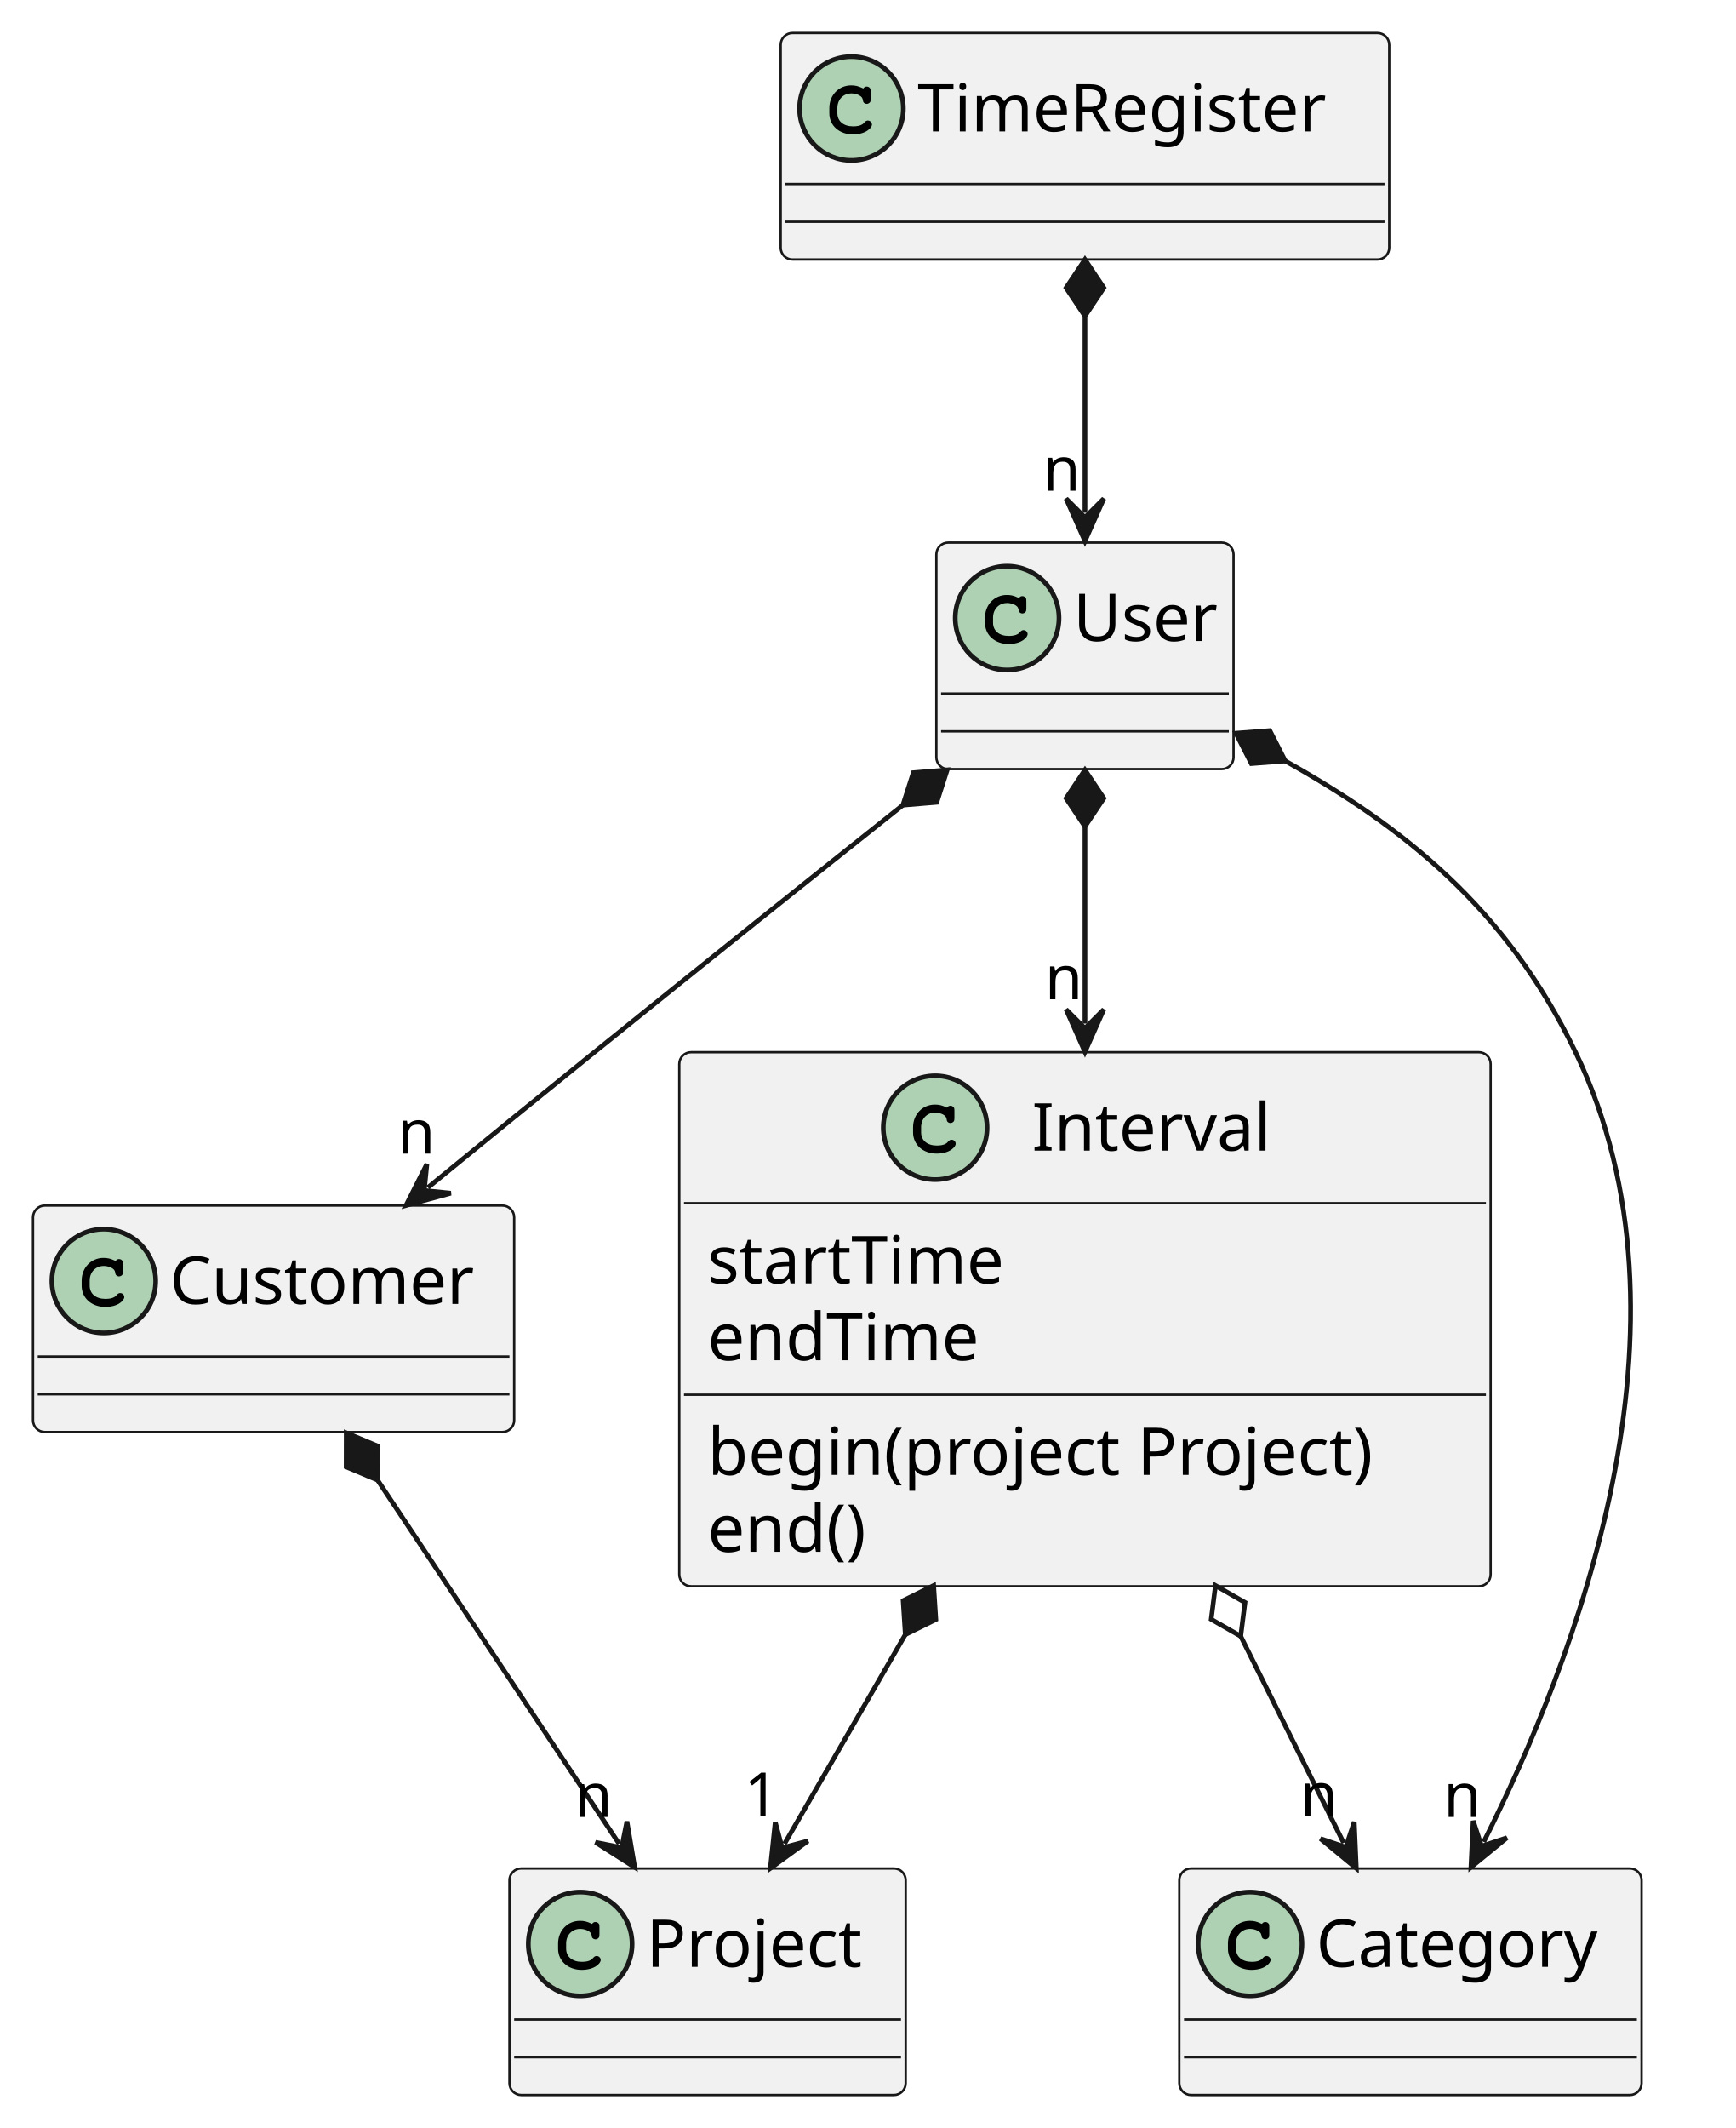
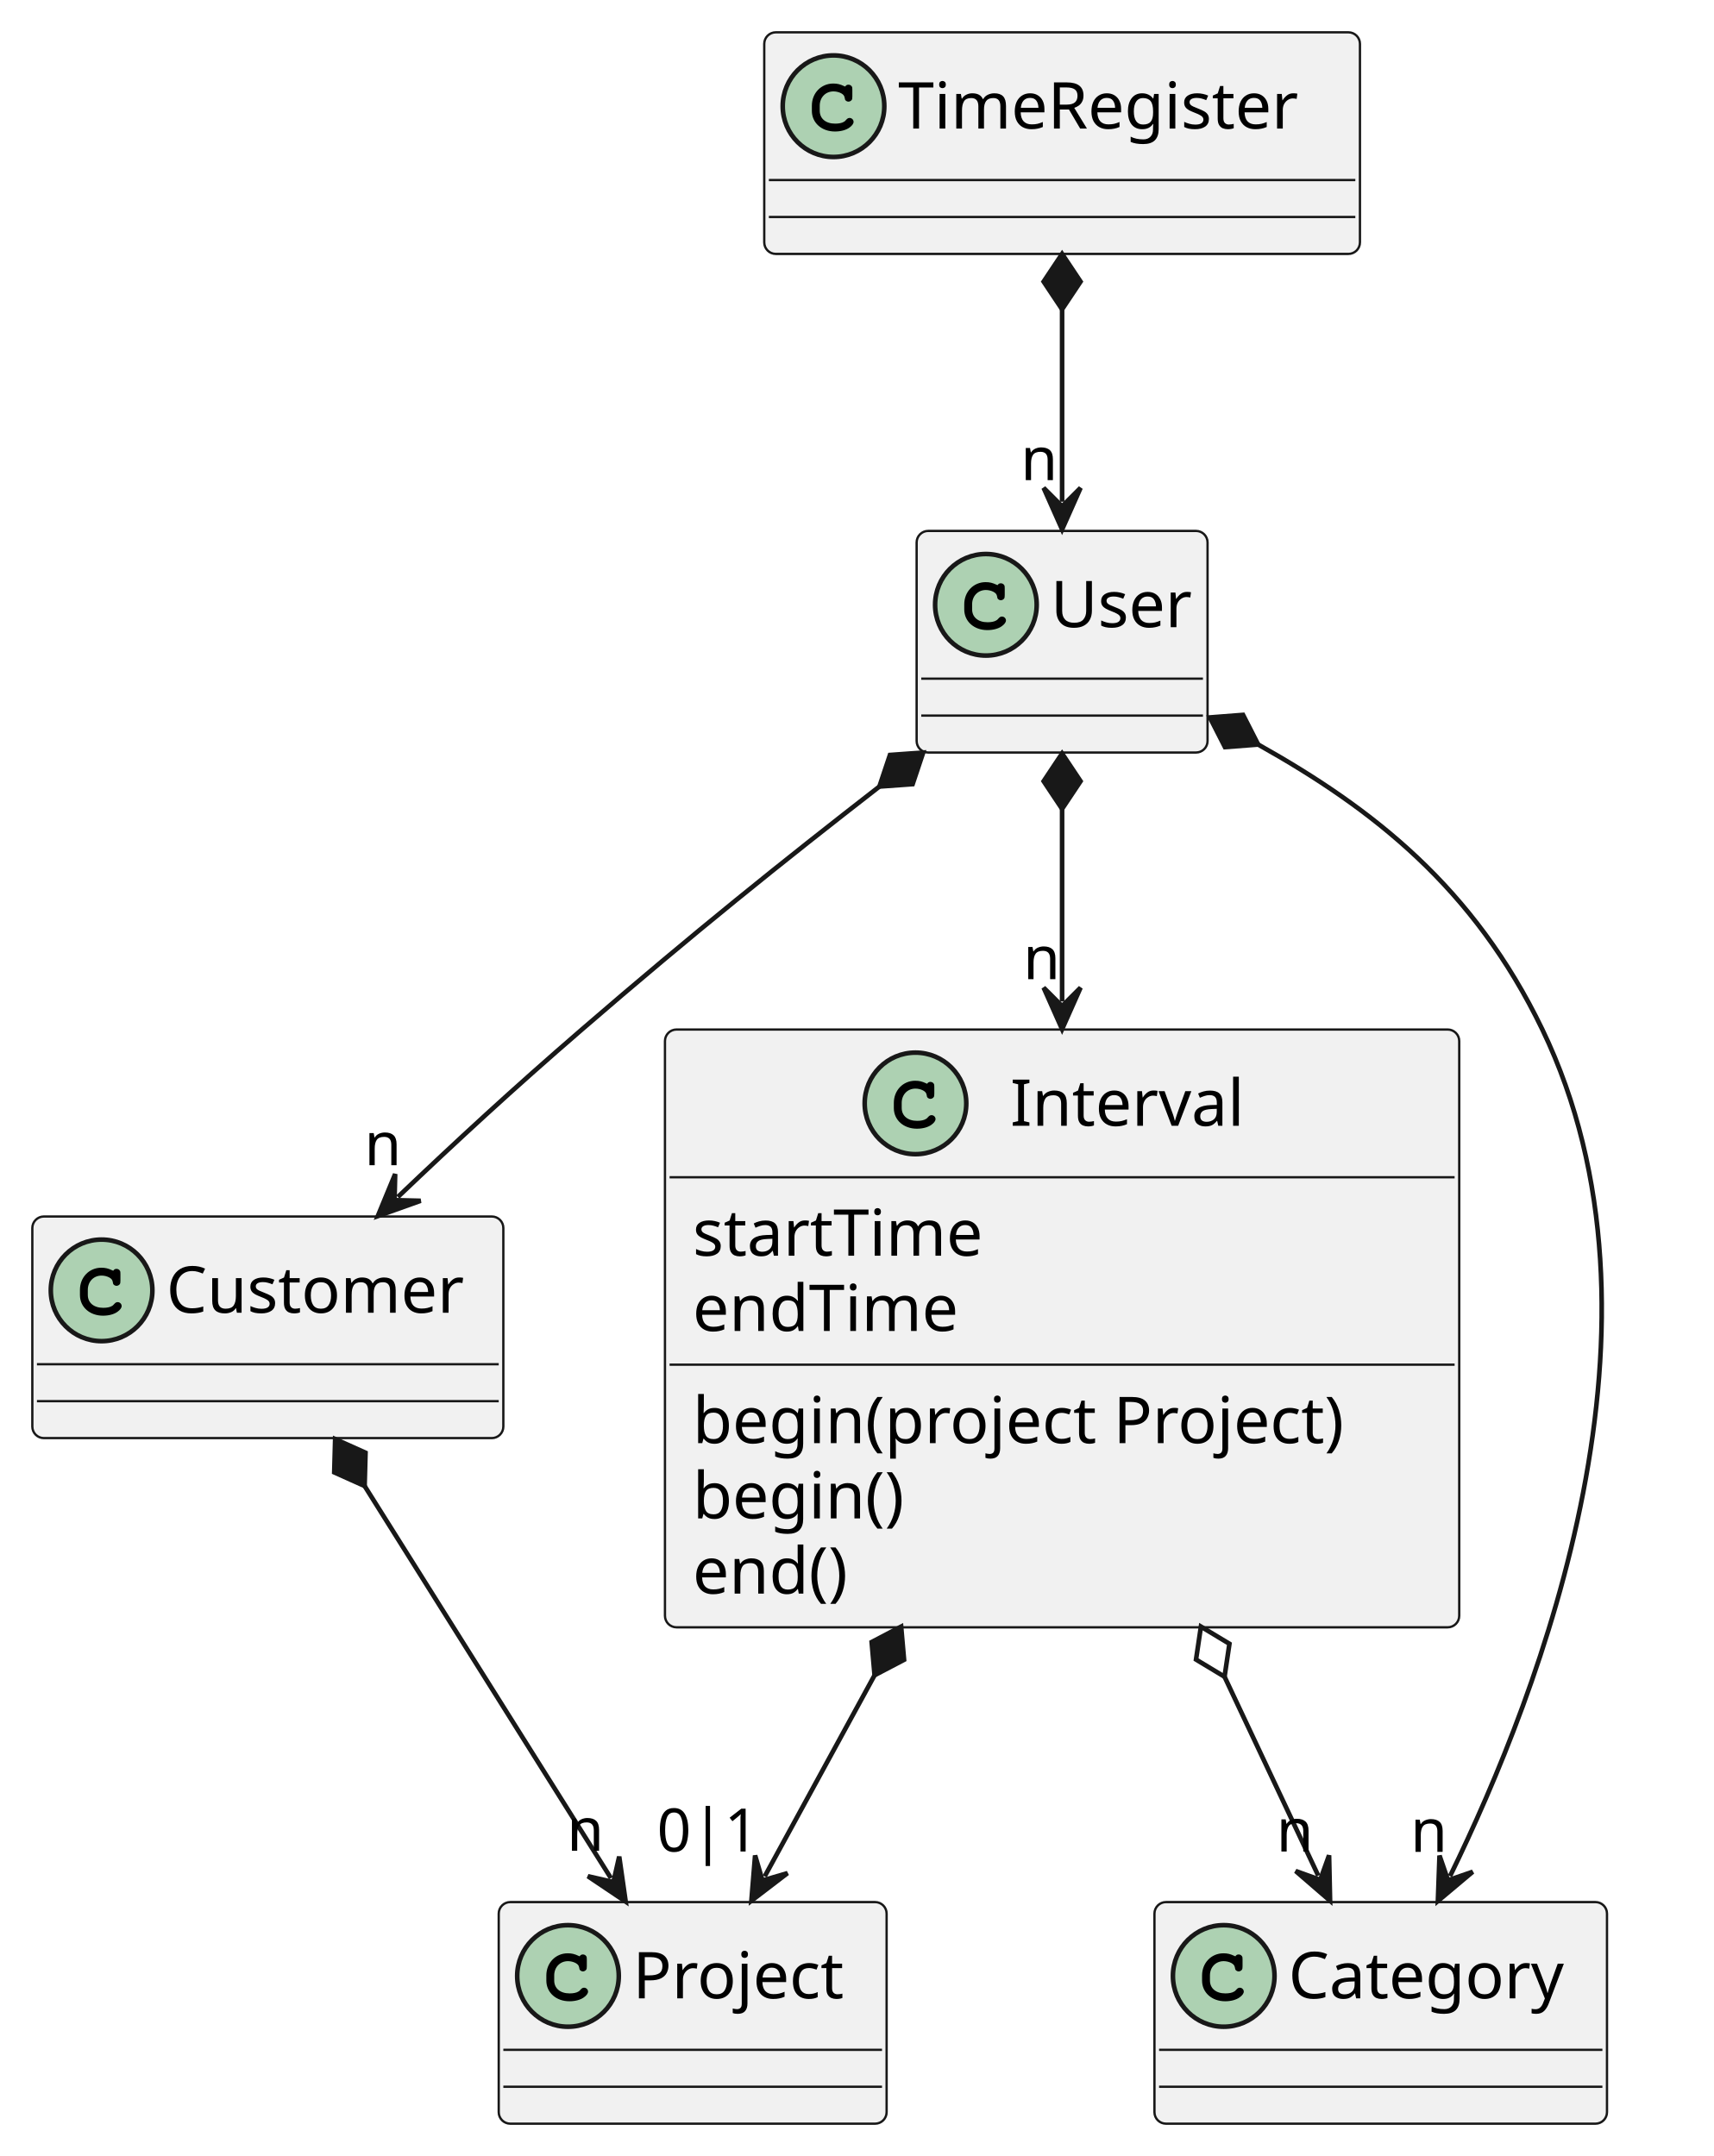
- <svg xmlns="http://www.w3.org/2000/svg" contentStyleType="text/css" height="451px" preserveAspectRatio="none" style="width:368px;height:451px;background:#FFFFFF;" version="1.1" viewBox="0 0 368 451" width="368px" zoomAndPan="magnify">
+ <svg xmlns="http://www.w3.org/2000/svg" contentStyleType="text/css" height="467px" preserveAspectRatio="none" style="width:371px;height:467px;background:#FFFFFF;" version="1.1" viewBox="0 0 371 467" width="371px" zoomAndPan="magnify">
  <defs />
  <g>
    <g id="elem_TimeRegister">
      <rect codeLine="1" fill="#F1F1F1" height="48" id="TimeRegister" rx="2.5" ry="2.5" style="stroke:#181818;stroke-width:0.5;" width="129" x="165.5" y="7" />
      <ellipse cx="180.5" cy="23" fill="#ADD1B2" rx="11" ry="11" style="stroke:#181818;stroke-width:1.0;" />
      <path d="M182.844,18.672 C181.906,18.234 181.312,18.094 180.438,18.094 C177.812,18.094 175.812,20.172 175.812,22.891 L175.812,24.016 C175.812,26.594 177.922,28.484 180.812,28.484 C182.031,28.484 183.188,28.188 183.938,27.641 C184.516,27.234 184.844,26.781 184.844,26.391 C184.844,25.938 184.453,25.547 183.984,25.547 C183.766,25.547 183.562,25.625 183.375,25.812 C182.922,26.297 182.922,26.297 182.734,26.391 C182.312,26.656 181.625,26.781 180.859,26.781 C178.812,26.781 177.516,25.688 177.516,23.984 L177.516,22.891 C177.516,21.109 178.766,19.797 180.5,19.797 C181.078,19.797 181.688,19.953 182.156,20.203 C182.641,20.484 182.812,20.703 182.906,21.109 C182.969,21.516 183,21.641 183.141,21.766 C183.281,21.906 183.516,22.016 183.734,22.016 C184,22.016 184.266,21.875 184.438,21.656 C184.547,21.5 184.578,21.312 184.578,20.891 L184.578,19.469 C184.578,19.031 184.562,18.906 184.469,18.75 C184.312,18.484 184.031,18.344 183.734,18.344 C183.438,18.344 183.234,18.438 183.016,18.75 L182.844,18.672 Z " fill="#000000" />
      <text fill="#000000" font-family="sans-serif" font-size="14" lengthAdjust="spacing" textLength="97" x="194.5" y="27.847">TimeRegister</text>
      <line style="stroke:#181818;stroke-width:0.5;" x1="166.5" x2="293.5" y1="39" y2="39" />
      <line style="stroke:#181818;stroke-width:0.5;" x1="166.5" x2="293.5" y1="47" y2="47" />
    </g>
    <g id="elem_User">
      <rect codeLine="2" fill="#F1F1F1" height="48" id="User" rx="2.5" ry="2.5" style="stroke:#181818;stroke-width:0.5;" width="63" x="198.5" y="115" />
      <ellipse cx="213.5" cy="131" fill="#ADD1B2" rx="11" ry="11" style="stroke:#181818;stroke-width:1.0;" />
      <path d="M215.844,126.672 C214.906,126.234 214.312,126.094 213.438,126.094 C210.812,126.094 208.812,128.172 208.812,130.891 L208.812,132.016 C208.812,134.594 210.922,136.484 213.812,136.484 C215.031,136.484 216.188,136.188 216.938,135.641 C217.516,135.234 217.844,134.781 217.844,134.391 C217.844,133.938 217.453,133.547 216.984,133.547 C216.766,133.547 216.562,133.625 216.375,133.812 C215.922,134.297 215.922,134.297 215.734,134.391 C215.312,134.656 214.625,134.781 213.859,134.781 C211.812,134.781 210.516,133.688 210.516,131.984 L210.516,130.891 C210.516,129.109 211.766,127.797 213.5,127.797 C214.078,127.797 214.688,127.953 215.156,128.203 C215.641,128.484 215.812,128.703 215.906,129.109 C215.969,129.516 216,129.641 216.141,129.766 C216.281,129.906 216.516,130.016 216.734,130.016 C217,130.016 217.266,129.875 217.438,129.656 C217.547,129.5 217.578,129.312 217.578,128.891 L217.578,127.469 C217.578,127.031 217.562,126.906 217.469,126.75 C217.312,126.484 217.031,126.344 216.734,126.344 C216.438,126.344 216.234,126.438 216.016,126.75 L215.844,126.672 Z " fill="#000000" />
      <text fill="#000000" font-family="sans-serif" font-size="14" lengthAdjust="spacing" textLength="31" x="227.5" y="135.847">User</text>
      <line style="stroke:#181818;stroke-width:0.5;" x1="199.5" x2="260.5" y1="147" y2="147" />
      <line style="stroke:#181818;stroke-width:0.5;" x1="199.5" x2="260.5" y1="155" y2="155" />
    </g>
    <g id="elem_Project">
-       <rect codeLine="3" fill="#F1F1F1" height="48" id="Project" rx="2.5" ry="2.5" style="stroke:#181818;stroke-width:0.5;" width="84" x="108" y="396" />
-       <ellipse cx="123" cy="412" fill="#ADD1B2" rx="11" ry="11" style="stroke:#181818;stroke-width:1.0;" />
-       <path d="M125.344,407.672 C124.406,407.234 123.812,407.094 122.938,407.094 C120.312,407.094 118.312,409.172 118.312,411.891 L118.312,413.016 C118.312,415.594 120.422,417.484 123.312,417.484 C124.531,417.484 125.688,417.188 126.438,416.641 C127.016,416.234 127.344,415.781 127.344,415.391 C127.344,414.938 126.953,414.547 126.484,414.547 C126.266,414.547 126.062,414.625 125.875,414.812 C125.422,415.297 125.422,415.297 125.234,415.391 C124.812,415.656 124.125,415.781 123.359,415.781 C121.312,415.781 120.016,414.688 120.016,412.984 L120.016,411.891 C120.016,410.109 121.266,408.797 123,408.797 C123.578,408.797 124.188,408.953 124.656,409.203 C125.141,409.484 125.312,409.703 125.406,410.109 C125.469,410.516 125.5,410.641 125.641,410.766 C125.781,410.906 126.016,411.016 126.234,411.016 C126.5,411.016 126.766,410.875 126.938,410.656 C127.047,410.5 127.078,410.312 127.078,409.891 L127.078,408.469 C127.078,408.031 127.062,407.906 126.969,407.75 C126.812,407.484 126.531,407.344 126.234,407.344 C125.938,407.344 125.734,407.438 125.516,407.75 L125.344,407.672 Z " fill="#000000" />
-       <text fill="#000000" font-family="sans-serif" font-size="14" lengthAdjust="spacing" textLength="52" x="137" y="416.847">Project</text>
-       <line style="stroke:#181818;stroke-width:0.5;" x1="109" x2="191" y1="428" y2="428" />
-       <line style="stroke:#181818;stroke-width:0.5;" x1="109" x2="191" y1="436" y2="436" />
+       <rect codeLine="3" fill="#F1F1F1" height="48" id="Project" rx="2.5" ry="2.5" style="stroke:#181818;stroke-width:0.5;" width="84" x="108" y="412" />
+       <ellipse cx="123" cy="428" fill="#ADD1B2" rx="11" ry="11" style="stroke:#181818;stroke-width:1.0;" />
+       <path d="M125.344,423.672 C124.406,423.234 123.812,423.094 122.938,423.094 C120.312,423.094 118.312,425.172 118.312,427.891 L118.312,429.016 C118.312,431.594 120.422,433.484 123.312,433.484 C124.531,433.484 125.688,433.188 126.438,432.641 C127.016,432.234 127.344,431.781 127.344,431.391 C127.344,430.938 126.953,430.547 126.484,430.547 C126.266,430.547 126.062,430.625 125.875,430.812 C125.422,431.297 125.422,431.297 125.234,431.391 C124.812,431.656 124.125,431.781 123.359,431.781 C121.312,431.781 120.016,430.688 120.016,428.984 L120.016,427.891 C120.016,426.109 121.266,424.797 123,424.797 C123.578,424.797 124.188,424.953 124.656,425.203 C125.141,425.484 125.312,425.703 125.406,426.109 C125.469,426.516 125.5,426.641 125.641,426.766 C125.781,426.906 126.016,427.016 126.234,427.016 C126.5,427.016 126.766,426.875 126.938,426.656 C127.047,426.5 127.078,426.312 127.078,425.891 L127.078,424.469 C127.078,424.031 127.062,423.906 126.969,423.75 C126.812,423.484 126.531,423.344 126.234,423.344 C125.938,423.344 125.734,423.438 125.516,423.75 L125.344,423.672 Z " fill="#000000" />
+       <text fill="#000000" font-family="sans-serif" font-size="14" lengthAdjust="spacing" textLength="52" x="137" y="432.847">Project</text>
+       <line style="stroke:#181818;stroke-width:0.5;" x1="109" x2="191" y1="444" y2="444" />
+       <line style="stroke:#181818;stroke-width:0.5;" x1="109" x2="191" y1="452" y2="452" />
    </g>
    <g id="elem_Category">
-       <rect codeLine="4" fill="#F1F1F1" height="48" id="Category" rx="2.5" ry="2.5" style="stroke:#181818;stroke-width:0.5;" width="98" x="250" y="396" />
-       <ellipse cx="265" cy="412" fill="#ADD1B2" rx="11" ry="11" style="stroke:#181818;stroke-width:1.0;" />
-       <path d="M267.344,407.672 C266.406,407.234 265.812,407.094 264.938,407.094 C262.312,407.094 260.312,409.172 260.312,411.891 L260.312,413.016 C260.312,415.594 262.422,417.484 265.312,417.484 C266.531,417.484 267.688,417.188 268.438,416.641 C269.016,416.234 269.344,415.781 269.344,415.391 C269.344,414.938 268.953,414.547 268.484,414.547 C268.266,414.547 268.062,414.625 267.875,414.812 C267.422,415.297 267.422,415.297 267.234,415.391 C266.812,415.656 266.125,415.781 265.359,415.781 C263.312,415.781 262.016,414.688 262.016,412.984 L262.016,411.891 C262.016,410.109 263.266,408.797 265,408.797 C265.578,408.797 266.188,408.953 266.656,409.203 C267.141,409.484 267.312,409.703 267.406,410.109 C267.469,410.516 267.5,410.641 267.641,410.766 C267.781,410.906 268.016,411.016 268.234,411.016 C268.5,411.016 268.766,410.875 268.938,410.656 C269.047,410.5 269.078,410.312 269.078,409.891 L269.078,408.469 C269.078,408.031 269.062,407.906 268.969,407.75 C268.812,407.484 268.531,407.344 268.234,407.344 C267.938,407.344 267.734,407.438 267.516,407.75 L267.344,407.672 Z " fill="#000000" />
-       <text fill="#000000" font-family="sans-serif" font-size="14" lengthAdjust="spacing" textLength="66" x="279" y="416.847">Category</text>
-       <line style="stroke:#181818;stroke-width:0.5;" x1="251" x2="347" y1="428" y2="428" />
-       <line style="stroke:#181818;stroke-width:0.5;" x1="251" x2="347" y1="436" y2="436" />
+       <rect codeLine="4" fill="#F1F1F1" height="48" id="Category" rx="2.5" ry="2.5" style="stroke:#181818;stroke-width:0.5;" width="98" x="250" y="412" />
+       <ellipse cx="265" cy="428" fill="#ADD1B2" rx="11" ry="11" style="stroke:#181818;stroke-width:1.0;" />
+       <path d="M267.344,423.672 C266.406,423.234 265.812,423.094 264.938,423.094 C262.312,423.094 260.312,425.172 260.312,427.891 L260.312,429.016 C260.312,431.594 262.422,433.484 265.312,433.484 C266.531,433.484 267.688,433.188 268.438,432.641 C269.016,432.234 269.344,431.781 269.344,431.391 C269.344,430.938 268.953,430.547 268.484,430.547 C268.266,430.547 268.062,430.625 267.875,430.812 C267.422,431.297 267.422,431.297 267.234,431.391 C266.812,431.656 266.125,431.781 265.359,431.781 C263.312,431.781 262.016,430.688 262.016,428.984 L262.016,427.891 C262.016,426.109 263.266,424.797 265,424.797 C265.578,424.797 266.188,424.953 266.656,425.203 C267.141,425.484 267.312,425.703 267.406,426.109 C267.469,426.516 267.5,426.641 267.641,426.766 C267.781,426.906 268.016,427.016 268.234,427.016 C268.5,427.016 268.766,426.875 268.938,426.656 C269.047,426.5 269.078,426.312 269.078,425.891 L269.078,424.469 C269.078,424.031 269.062,423.906 268.969,423.75 C268.812,423.484 268.531,423.344 268.234,423.344 C267.938,423.344 267.734,423.438 267.516,423.75 L267.344,423.672 Z " fill="#000000" />
+       <text fill="#000000" font-family="sans-serif" font-size="14" lengthAdjust="spacing" textLength="66" x="279" y="432.847">Category</text>
+       <line style="stroke:#181818;stroke-width:0.5;" x1="251" x2="347" y1="444" y2="444" />
+       <line style="stroke:#181818;stroke-width:0.5;" x1="251" x2="347" y1="452" y2="452" />
    </g>
    <g id="elem_Interval">
-       <rect codeLine="5" fill="#F1F1F1" height="113.188" id="Interval" rx="2.5" ry="2.5" style="stroke:#181818;stroke-width:0.5;" width="172" x="144" y="223" />
+       <rect codeLine="5" fill="#F1F1F1" height="129.484" id="Interval" rx="2.5" ry="2.5" style="stroke:#181818;stroke-width:0.5;" width="172" x="144" y="223" />
      <ellipse cx="198.25" cy="239" fill="#ADD1B2" rx="11" ry="11" style="stroke:#181818;stroke-width:1.0;" />
      <path d="M200.594,234.672 C199.656,234.234 199.062,234.094 198.188,234.094 C195.562,234.094 193.562,236.172 193.562,238.891 L193.562,240.016 C193.562,242.594 195.672,244.484 198.562,244.484 C199.781,244.484 200.938,244.188 201.688,243.641 C202.266,243.234 202.594,242.781 202.594,242.391 C202.594,241.938 202.203,241.547 201.734,241.547 C201.516,241.547 201.312,241.625 201.125,241.812 C200.672,242.297 200.672,242.297 200.484,242.391 C200.062,242.656 199.375,242.781 198.609,242.781 C196.562,242.781 195.266,241.688 195.266,239.984 L195.266,238.891 C195.266,237.109 196.516,235.797 198.25,235.797 C198.828,235.797 199.438,235.953 199.906,236.203 C200.391,236.484 200.562,236.703 200.656,237.109 C200.719,237.516 200.75,237.641 200.891,237.766 C201.031,237.906 201.266,238.016 201.484,238.016 C201.75,238.016 202.016,237.875 202.188,237.656 C202.297,237.5 202.328,237.312 202.328,236.891 L202.328,235.469 C202.328,235.031 202.312,234.906 202.219,234.75 C202.062,234.484 201.781,234.344 201.484,234.344 C201.188,234.344 200.984,234.438 200.766,234.75 L200.594,234.672 Z " fill="#000000" />
      <text fill="#000000" font-family="sans-serif" font-size="14" lengthAdjust="spacing" textLength="55" x="218.75" y="243.847">Interval</text>
      <line style="stroke:#181818;stroke-width:0.5;" x1="145" x2="315" y1="255" y2="255" />
      <text fill="#000000" font-family="sans-serif" font-size="14" lengthAdjust="spacing" textLength="71" x="150" y="271.995">startTime</text>
      <text fill="#000000" font-family="sans-serif" font-size="14" lengthAdjust="spacing" textLength="63" x="150" y="288.292">endTime</text>
      <line style="stroke:#181818;stroke-width:0.5;" x1="145" x2="315" y1="295.594" y2="295.594" />
      <text fill="#000000" font-family="sans-serif" font-size="14" lengthAdjust="spacing" textLength="160" x="150" y="312.589">begin(project Project)</text>
-       <text fill="#000000" font-family="sans-serif" font-size="14" lengthAdjust="spacing" textLength="37" x="150" y="328.886">end()</text>
+       <text fill="#000000" font-family="sans-serif" font-size="14" lengthAdjust="spacing" textLength="51" x="150" y="328.886">begin()</text>
+       <text fill="#000000" font-family="sans-serif" font-size="14" lengthAdjust="spacing" textLength="37" x="150" y="345.183">end()</text>
    </g>
    <g id="elem_Customer">
-       <rect codeLine="12" fill="#F1F1F1" height="48" id="Customer" rx="2.5" ry="2.5" style="stroke:#181818;stroke-width:0.5;" width="102" x="7" y="255.5" />
-       <ellipse cx="22" cy="271.5" fill="#ADD1B2" rx="11" ry="11" style="stroke:#181818;stroke-width:1.0;" />
-       <path d="M24.344,267.172 C23.406,266.734 22.812,266.594 21.938,266.594 C19.312,266.594 17.312,268.672 17.312,271.391 L17.312,272.516 C17.312,275.094 19.422,276.984 22.312,276.984 C23.531,276.984 24.688,276.688 25.438,276.141 C26.016,275.734 26.344,275.281 26.344,274.891 C26.344,274.438 25.953,274.047 25.484,274.047 C25.266,274.047 25.062,274.125 24.875,274.312 C24.422,274.797 24.422,274.797 24.234,274.891 C23.812,275.156 23.125,275.281 22.359,275.281 C20.312,275.281 19.016,274.188 19.016,272.484 L19.016,271.391 C19.016,269.609 20.266,268.297 22,268.297 C22.578,268.297 23.188,268.453 23.656,268.703 C24.141,268.984 24.312,269.203 24.406,269.609 C24.469,270.016 24.5,270.141 24.641,270.266 C24.781,270.406 25.016,270.516 25.234,270.516 C25.5,270.516 25.766,270.375 25.938,270.156 C26.047,270 26.078,269.812 26.078,269.391 L26.078,267.969 C26.078,267.531 26.062,267.406 25.969,267.25 C25.812,266.984 25.531,266.844 25.234,266.844 C24.938,266.844 24.734,266.938 24.516,267.25 L24.344,267.172 Z " fill="#000000" />
-       <text fill="#000000" font-family="sans-serif" font-size="14" lengthAdjust="spacing" textLength="70" x="36" y="276.347">Customer</text>
-       <line style="stroke:#181818;stroke-width:0.5;" x1="8" x2="108" y1="287.5" y2="287.5" />
+       <rect codeLine="12" fill="#F1F1F1" height="48" id="Customer" rx="2.5" ry="2.5" style="stroke:#181818;stroke-width:0.5;" width="102" x="7" y="263.5" />
+       <ellipse cx="22" cy="279.5" fill="#ADD1B2" rx="11" ry="11" style="stroke:#181818;stroke-width:1.0;" />
+       <path d="M24.344,275.172 C23.406,274.734 22.812,274.594 21.938,274.594 C19.312,274.594 17.312,276.672 17.312,279.391 L17.312,280.516 C17.312,283.094 19.422,284.984 22.312,284.984 C23.531,284.984 24.688,284.688 25.438,284.141 C26.016,283.734 26.344,283.281 26.344,282.891 C26.344,282.438 25.953,282.047 25.484,282.047 C25.266,282.047 25.062,282.125 24.875,282.312 C24.422,282.797 24.422,282.797 24.234,282.891 C23.812,283.156 23.125,283.281 22.359,283.281 C20.312,283.281 19.016,282.188 19.016,280.484 L19.016,279.391 C19.016,277.609 20.266,276.297 22,276.297 C22.578,276.297 23.188,276.453 23.656,276.703 C24.141,276.984 24.312,277.203 24.406,277.609 C24.469,278.016 24.5,278.141 24.641,278.266 C24.781,278.406 25.016,278.516 25.234,278.516 C25.5,278.516 25.766,278.375 25.938,278.156 C26.047,278 26.078,277.812 26.078,277.391 L26.078,275.969 C26.078,275.531 26.062,275.406 25.969,275.25 C25.812,274.984 25.531,274.844 25.234,274.844 C24.938,274.844 24.734,274.938 24.516,275.25 L24.344,275.172 Z " fill="#000000" />
+       <text fill="#000000" font-family="sans-serif" font-size="14" lengthAdjust="spacing" textLength="70" x="36" y="284.347">Customer</text>
      <line style="stroke:#181818;stroke-width:0.5;" x1="8" x2="108" y1="295.5" y2="295.5" />
+       <line style="stroke:#181818;stroke-width:0.5;" x1="8" x2="108" y1="303.5" y2="303.5" />
    </g>
    <g id="link_TimeRegister_User">
      <path codeLine="14" d="M230,67 C230,84.658 230,90.941 230,108.678 " fill="none" id="TimeRegister-User" style="stroke:#181818;stroke-width:1.0;" />
      <polygon fill="#181818" points="230,55,226,61,230,67,234,61,230,55" style="stroke:#181818;stroke-width:1.0;" />
      <polygon fill="#181818" points="230,114.678,234,105.678,230,109.678,226,105.678,230,114.678" style="stroke:#181818;stroke-width:1.0;" />
      <text fill="#000000" font-family="sans-serif" font-size="13" lengthAdjust="spacing" textLength="8" x="221.025" y="104.004">n</text>
    </g>
    <g id="link_User_Customer">
-       <path codeLine="15" d="M191.399,170.637 C170.517,187.236 151.167,202.688 126,223 C112.837,233.623 102.949,241.669 90.71,251.68 " fill="none" id="User-Customer" style="stroke:#181818;stroke-width:1.0;" />
-       <polygon fill="#181818" points="200.793,163.17,193.607,163.772,191.399,170.637,198.585,170.035,200.793,163.17" style="stroke:#181818;stroke-width:1.0;" />
-       <polygon fill="#181818" points="86.065,255.479,95.564,252.877,89.936,252.313,90.499,246.685,86.065,255.479" style="stroke:#181818;stroke-width:1.0;" />
-       <text fill="#000000" font-family="sans-serif" font-size="13" lengthAdjust="spacing" textLength="8" x="84.232" y="244.486">n</text>
+       <path codeLine="15" d="M190.436,170.37 C169.395,186.704 150.301,202.012 126,223 C110.964,235.986 99.023,247.015 86.16,259.268 " fill="none" id="User-Customer" style="stroke:#181818;stroke-width:1.0;" />
+       <polygon fill="#181818" points="199.915,163.012,192.723,163.532,190.436,170.37,197.628,169.851,199.915,163.012" style="stroke:#181818;stroke-width:1.0;" />
+       <polygon fill="#181818" points="81.816,263.406,91.091,260.095,85.436,259.957,85.573,254.302,81.816,263.406" style="stroke:#181818;stroke-width:1.0;" />
+       <text fill="#000000" font-family="sans-serif" font-size="13" lengthAdjust="spacing" textLength="8" x="78.894" y="252.394">n</text>
    </g>
    <g id="link_Customer_Project">
-       <path codeLine="16" d="M80.038,313.678 C97.021,339.244 114.228,365.148 131.231,390.745 " fill="none" id="Customer-Project" style="stroke:#181818;stroke-width:1.0;" />
-       <polygon fill="#181818" points="73.399,303.682,73.387,310.893,80.038,313.678,80.05,306.467,73.399,303.682" style="stroke:#181818;stroke-width:1.0;" />
-       <polygon fill="#181818" points="134.551,395.743,132.903,386.033,131.784,391.578,126.239,390.459,134.551,395.743" style="stroke:#181818;stroke-width:1.0;" />
-       <text fill="#000000" font-family="sans-serif" font-size="13" lengthAdjust="spacing" textLength="8" x="121.81" y="385.085">n</text>
+       <path codeLine="16" d="M78.96,321.875 C96.186,349.307 115.103,379.43 132.3,406.814 " fill="none" id="Customer-Project" style="stroke:#181818;stroke-width:1.0;" />
+       <polygon fill="#181818" points="72.578,311.713,72.381,318.921,78.96,321.875,79.156,314.667,72.578,311.713" style="stroke:#181818;stroke-width:1.0;" />
+       <polygon fill="#181818" points="135.491,411.895,134.092,402.146,132.832,407.661,127.317,406.401,135.491,411.895" style="stroke:#181818;stroke-width:1.0;" />
+       <text fill="#000000" font-family="sans-serif" font-size="13" lengthAdjust="spacing" textLength="8" x="122.748" y="400.88">n</text>
    </g>
    <g id="link_User_Interval">
-       <path codeLine="17" d="M230,175.182 C230,191.507 230,196.084 230,216.937 " fill="none" id="User-Interval" style="stroke:#181818;stroke-width:1.0;" />
-       <polygon fill="#181818" points="230,163.182,226,169.182,230,175.182,234,169.182,230,163.182" style="stroke:#181818;stroke-width:1.0;" />
-       <polygon fill="#181818" points="230,222.937,234,213.937,230,217.937,226,213.937,230,222.937" style="stroke:#181818;stroke-width:1.0;" />
-       <text fill="#000000" font-family="sans-serif" font-size="13" lengthAdjust="spacing" textLength="8" x="221.488" y="211.792">n</text>
+       <path codeLine="17" d="M230,175.213 C230,191.35 230,195.692 230,216.929 " fill="none" id="User-Interval" style="stroke:#181818;stroke-width:1.0;" />
+       <polygon fill="#181818" points="230,163.213,226,169.213,230,175.213,234,169.213,230,163.213" style="stroke:#181818;stroke-width:1.0;" />
+       <polygon fill="#181818" points="230,222.929,234,213.929,230,217.929,226,213.929,230,222.929" style="stroke:#181818;stroke-width:1.0;" />
+       <text fill="#000000" font-family="sans-serif" font-size="13" lengthAdjust="spacing" textLength="8" x="221.562" y="212.094">n</text>
    </g>
    <g id="link_User_Category">
-       <path codeLine="18" d="M272.462,161.271 C297.197,175.133 319.172,192.194 334,223 C361.81,280.775 333.635,352.373 314.524,390.378 " fill="none" id="User-Category" style="stroke:#181818;stroke-width:1.0;" />
+       <path codeLine="18" d="M272.462,161.271 C297.197,175.133 319.172,192.194 334,223 C364.498,286.36 333.739,365.962 314.01,406.379 " fill="none" id="User-Category" style="stroke:#181818;stroke-width:1.0;" />
      <polygon fill="#181818" points="261.994,155.404,265.273,161.827,272.462,161.271,269.184,154.848,261.994,155.404" style="stroke:#181818;stroke-width:1.0;" />
-       <polygon fill="#181818" points="311.829,395.738,319.446,389.495,314.075,391.271,312.299,385.901,311.829,395.738" style="stroke:#181818;stroke-width:1.0;" />
-       <text fill="#000000" font-family="sans-serif" font-size="13" lengthAdjust="spacing" textLength="8" x="305.981" y="385.079">n</text>
+       <polygon fill="#181818" points="311.378,411.771,318.921,405.438,313.571,407.277,311.731,401.928,311.378,411.771" style="stroke:#181818;stroke-width:1.0;" />
+       <text fill="#000000" font-family="sans-serif" font-size="13" lengthAdjust="spacing" textLength="8" x="305.42" y="401.12">n</text>
    </g>
    <g id="link_Interval_Project">
-       <path codeLine="19" d="M191.92,346.426 C179.835,367.348 175.749,374.423 166.308,390.766 " fill="none" id="Interval-Project" style="stroke:#181818;stroke-width:1.0;" />
-       <polygon fill="#181818" points="197.922,336.035,191.457,339.23,191.92,346.426,198.385,343.231,197.922,336.035" style="stroke:#181818;stroke-width:1.0;" />
-       <polygon fill="#181818" points="163.307,395.962,171.272,390.17,165.808,391.632,164.345,386.168,163.307,395.962" style="stroke:#181818;stroke-width:1.0;" />
-       <text fill="#000000" font-family="sans-serif" font-size="13" lengthAdjust="spacing" textLength="8" x="157.692" y="384.964">1</text>
+       <path codeLine="19" d="M189.392,362.863 C177.854,383.99 174.365,390.382 165.592,406.447 " fill="none" id="Interval-Project" style="stroke:#181818;stroke-width:1.0;" />
+       <polygon fill="#181818" points="195.144,352.331,188.758,355.68,189.392,362.863,195.779,359.514,195.144,352.331" style="stroke:#181818;stroke-width:1.0;" />
+       <polygon fill="#181818" points="162.716,411.713,170.54,405.731,165.112,407.325,163.519,401.897,162.716,411.713" style="stroke:#181818;stroke-width:1.0;" />
+       <text fill="#000000" font-family="sans-serif" font-size="13" lengthAdjust="spacing" textLength="21" x="142.256" y="401.048">0|1</text>
    </g>
    <g id="link_Interval_Category">
-       <path codeLine="20" d="M263.018,346.776 C273.441,367.698 276.704,374.248 284.847,390.591 " fill="none" id="Interval-Category" style="stroke:#181818;stroke-width:1.0;" />
-       <polygon fill="none" points="257.667,336.035,256.762,343.189,263.018,346.776,263.923,339.622,257.667,336.035" style="stroke:#181818;stroke-width:1.0;" />
-       <polygon fill="#181818" points="287.523,395.962,287.09,386.123,285.293,391.487,279.929,389.69,287.523,395.962" style="stroke:#181818;stroke-width:1.0;" />
-       <text fill="#000000" font-family="sans-serif" font-size="13" lengthAdjust="spacing" textLength="8" x="275.557" y="384.964">n</text>
+       <path codeLine="20" d="M265.177,363.187 C275.127,384.315 277.909,390.22 285.476,406.285 " fill="none" id="Interval-Category" style="stroke:#181818;stroke-width:1.0;" />
+       <polygon fill="none" points="260.064,352.331,259.002,359.463,265.177,363.187,266.239,356.055,260.064,352.331" style="stroke:#181818;stroke-width:1.0;" />
+       <polygon fill="#181818" points="288.032,411.713,287.816,401.867,285.902,407.19,280.579,405.275,288.032,411.713" style="stroke:#181818;stroke-width:1.0;" />
+       <text fill="#000000" font-family="sans-serif" font-size="13" lengthAdjust="spacing" textLength="8" x="276.384" y="401.048">n</text>
    </g>
  </g>
</svg>
